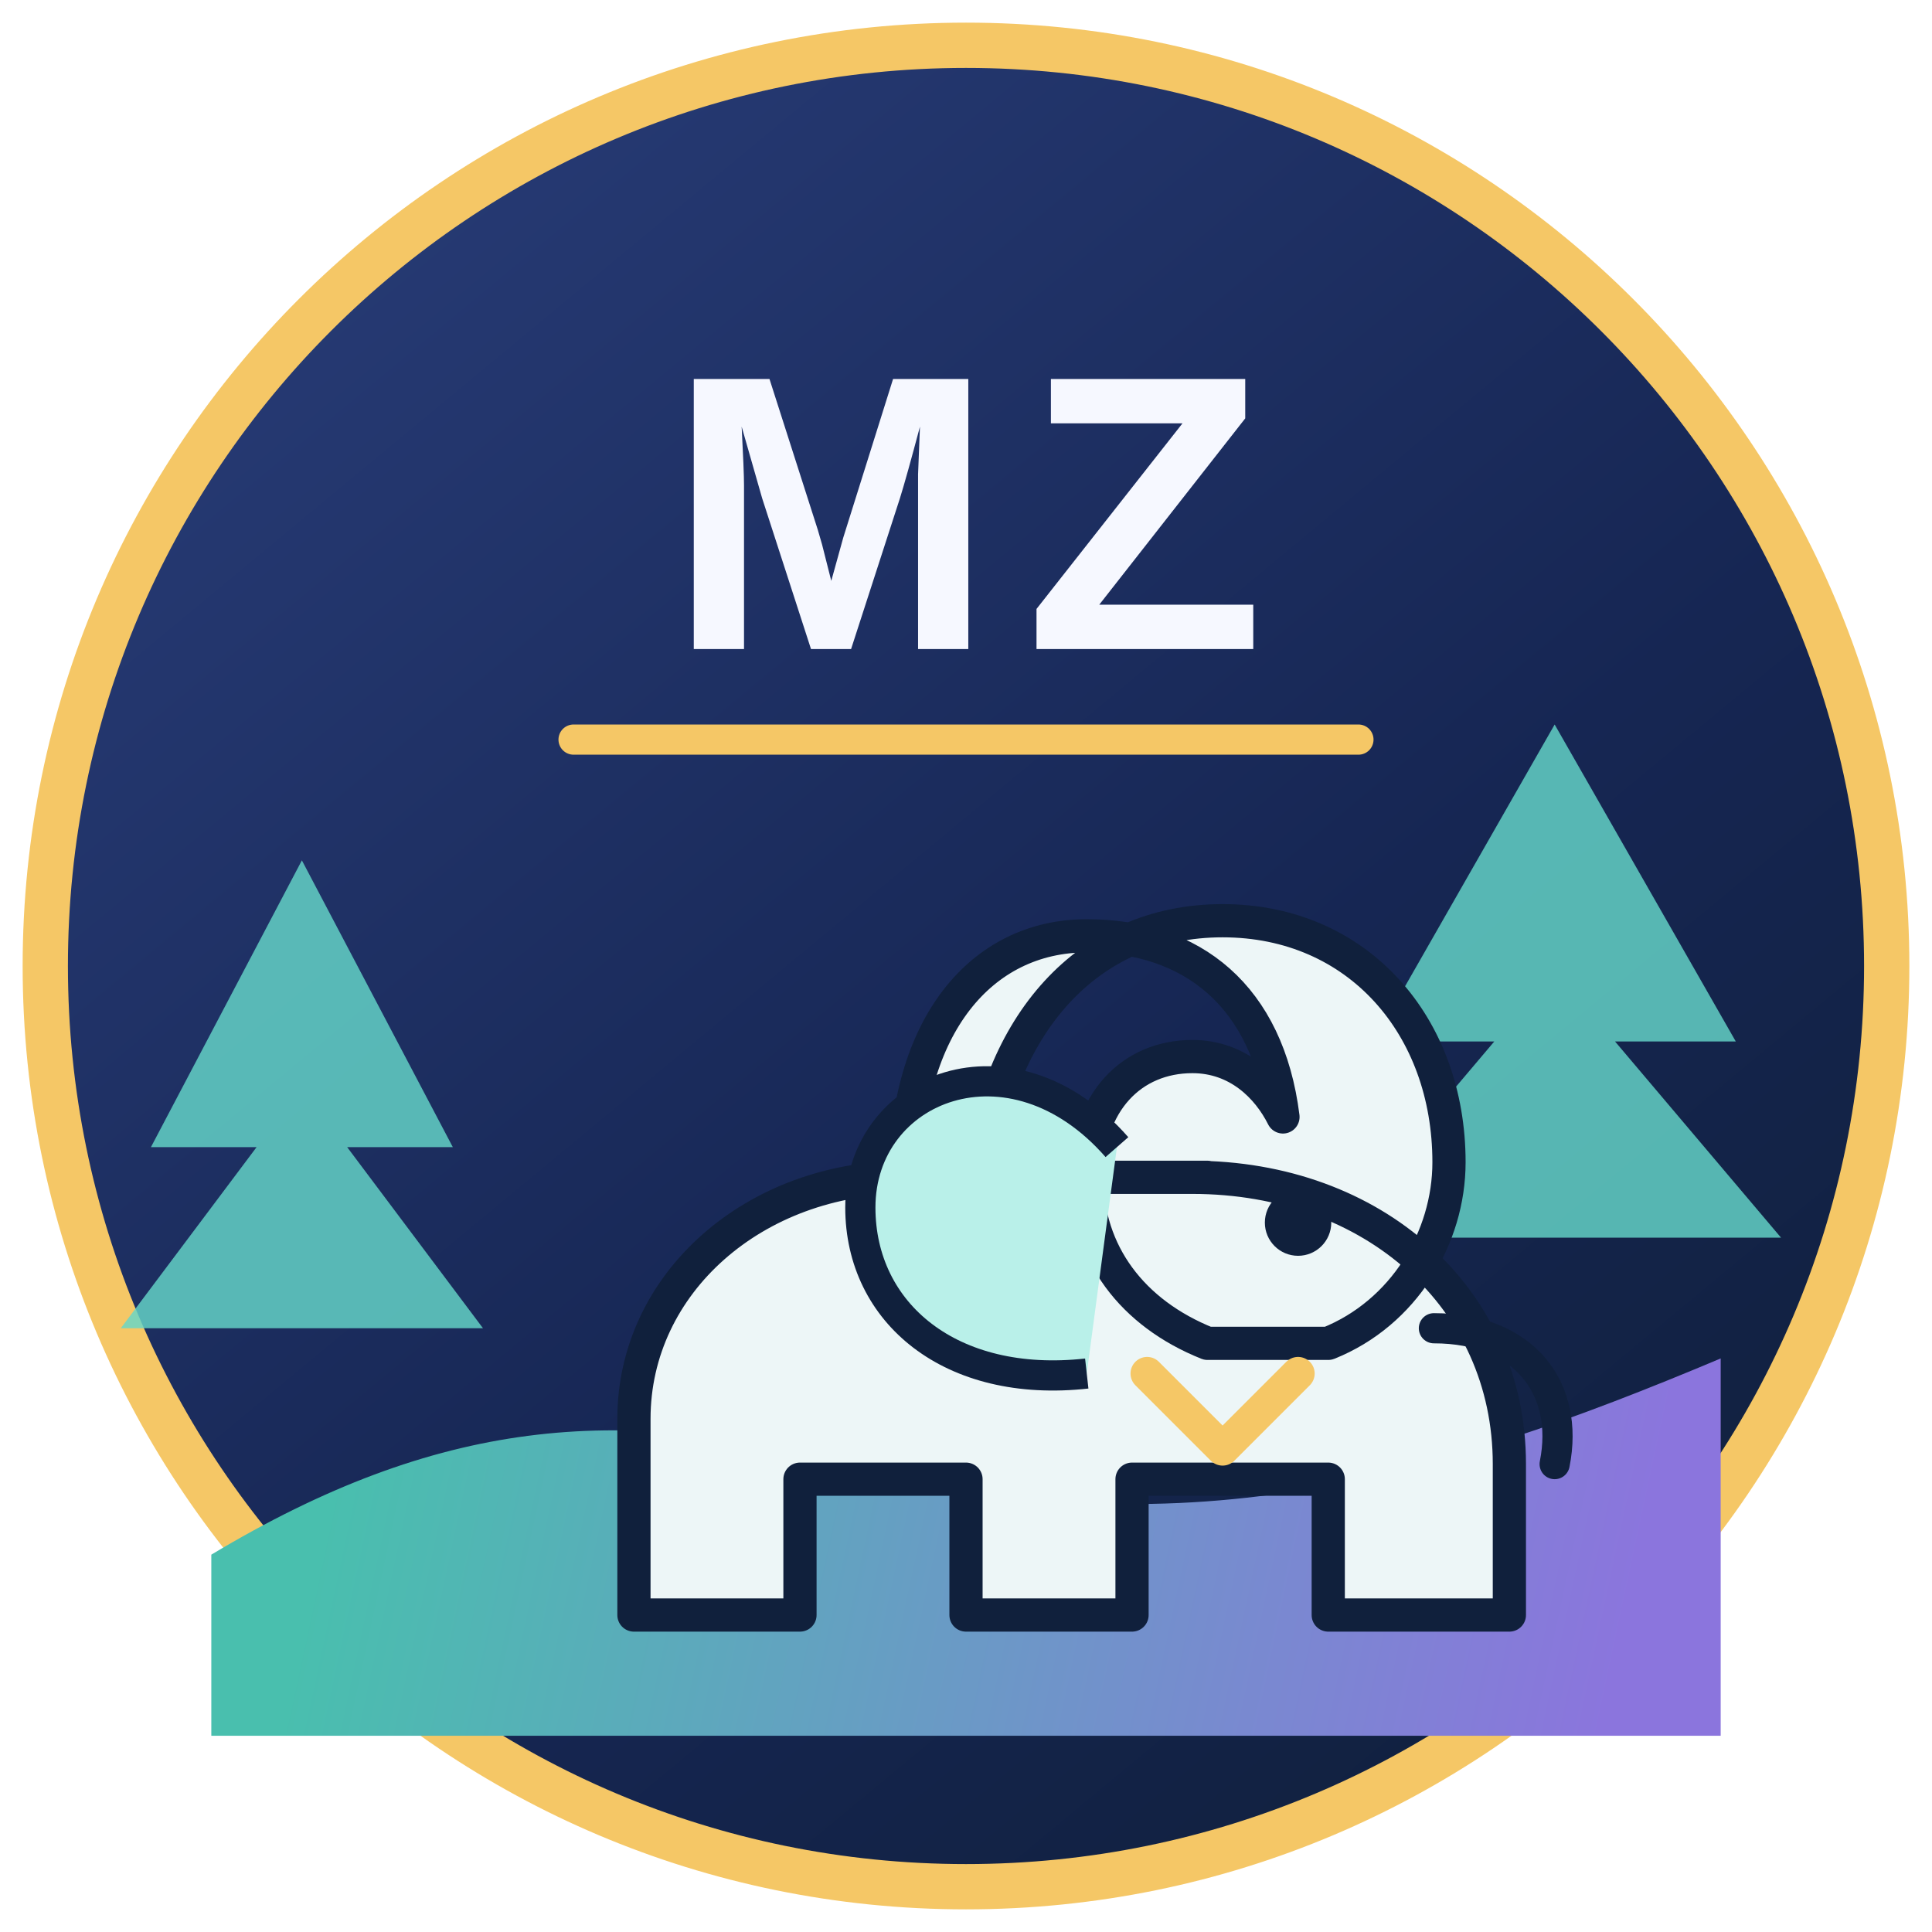
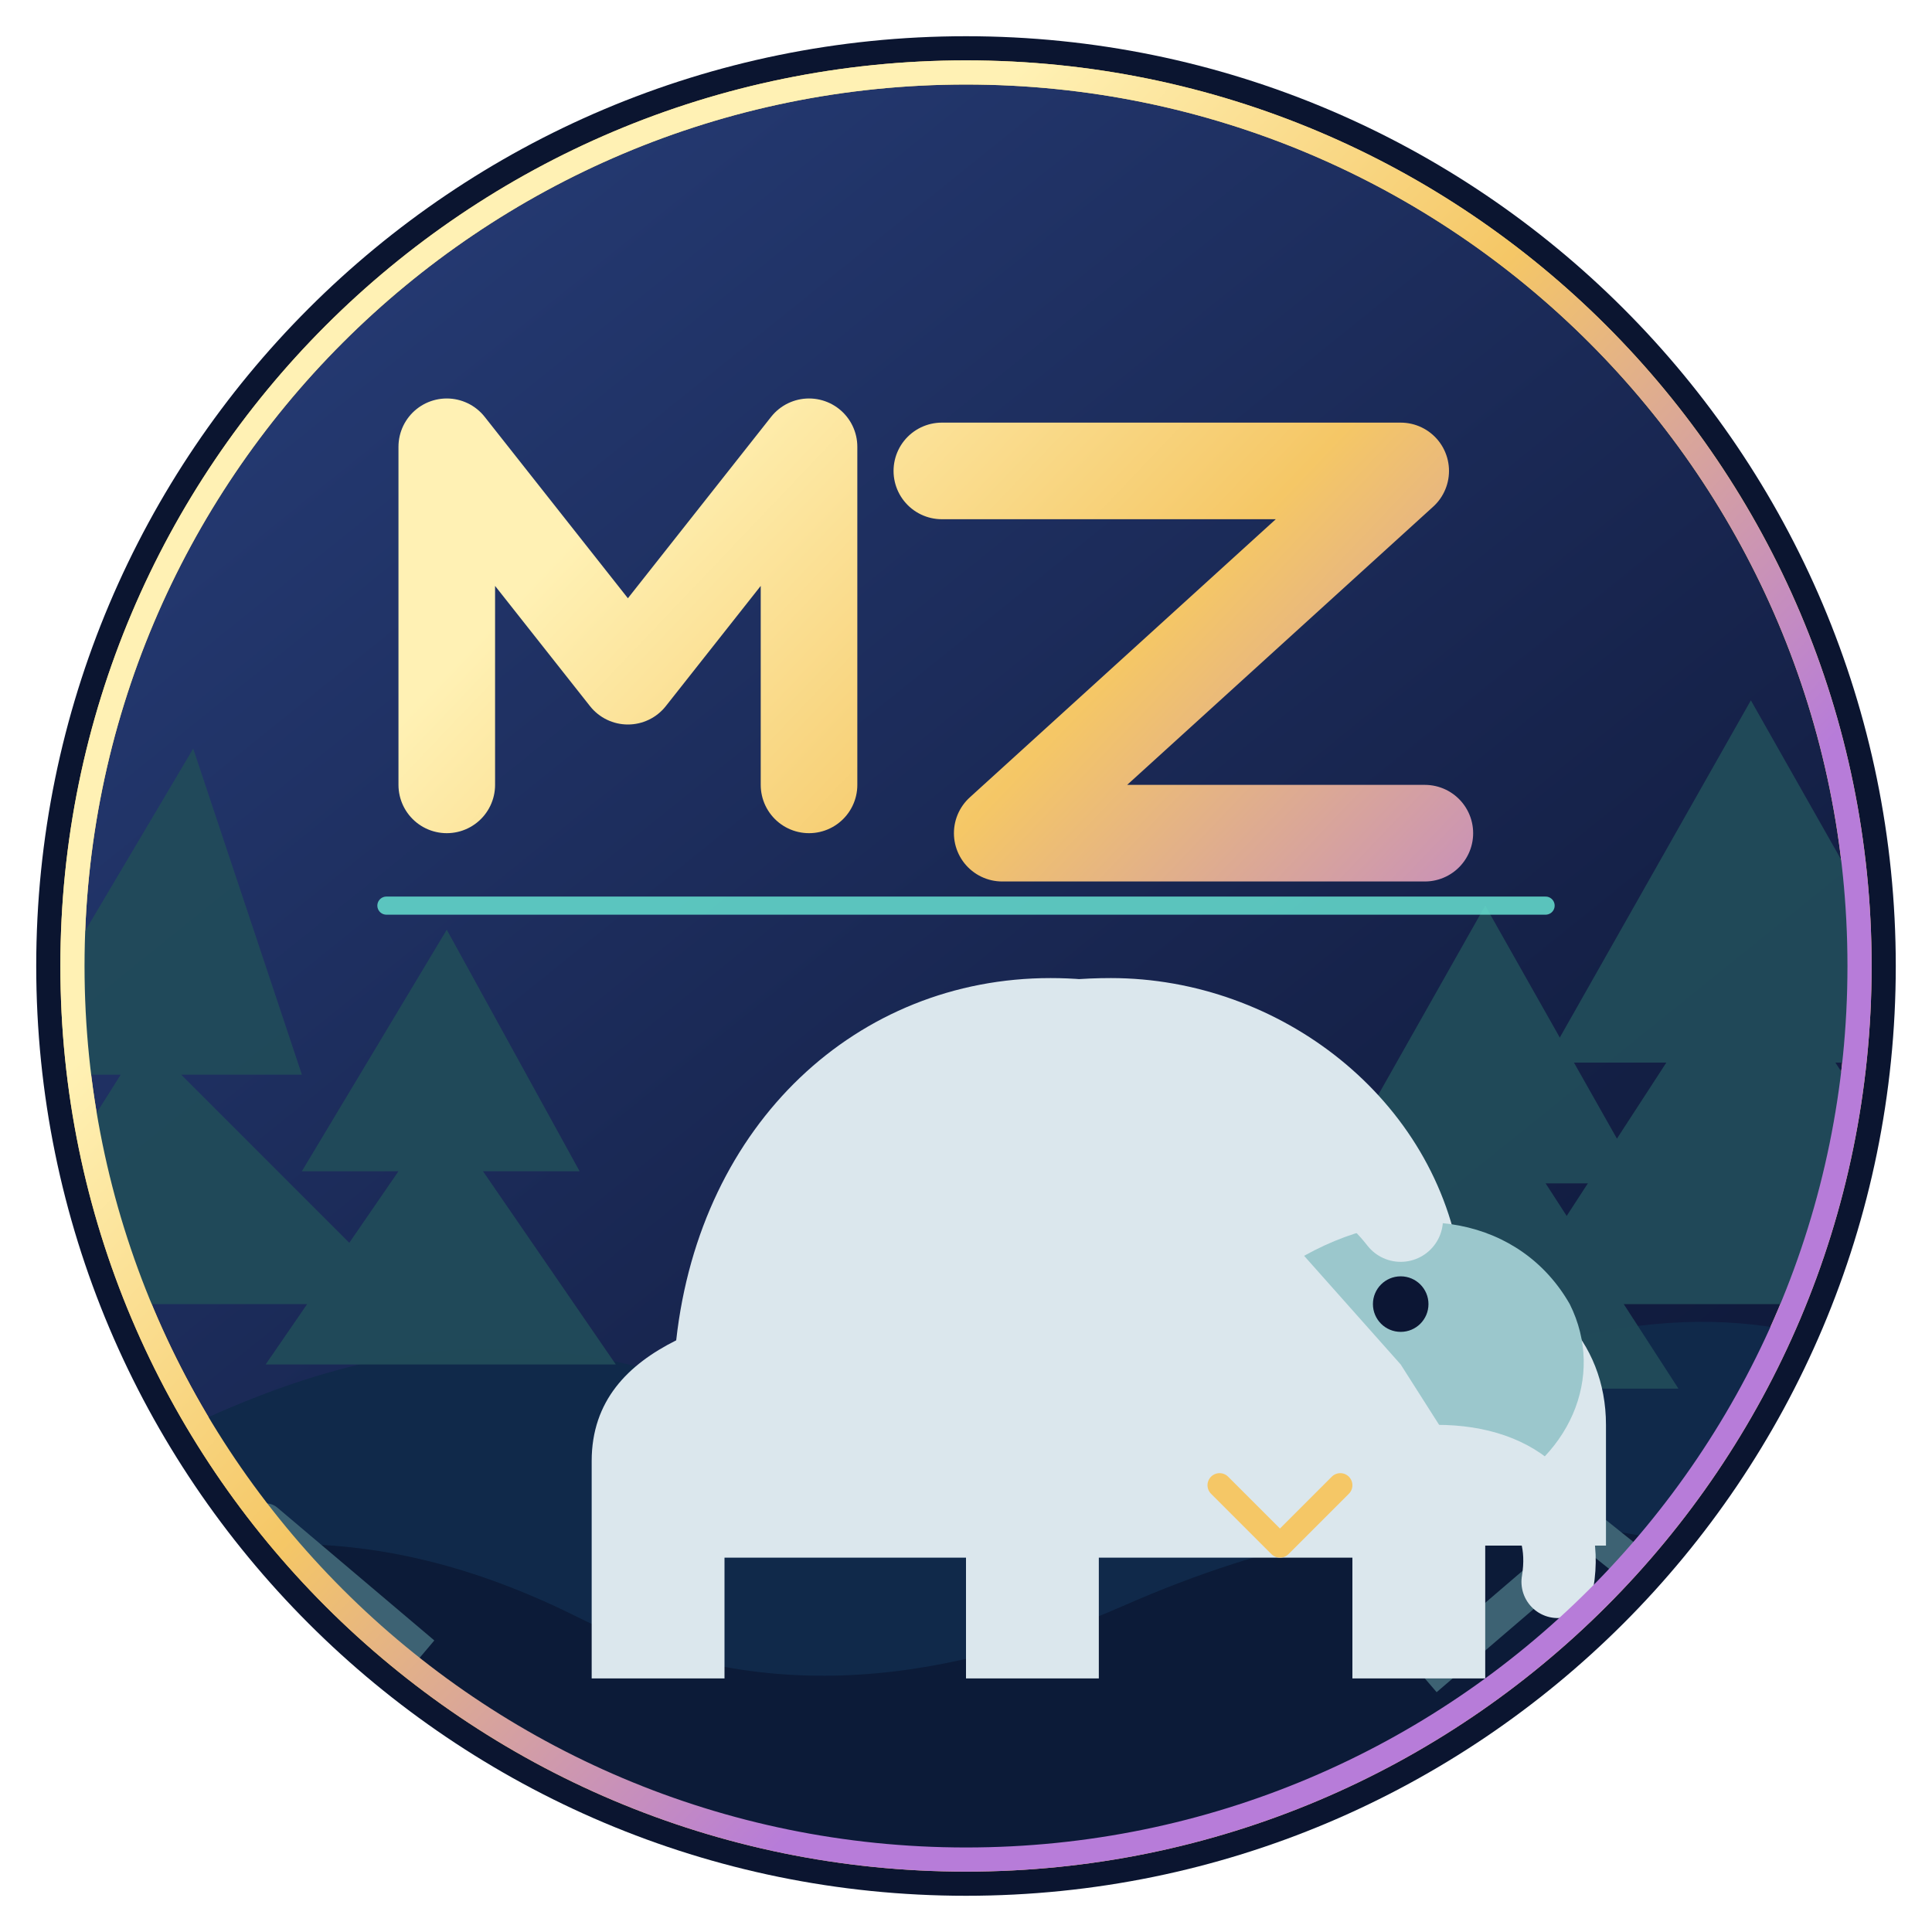
- <svg xmlns="http://www.w3.org/2000/svg" viewBox="0 0 128 128" role="img" aria-labelledby="title desc">
+ <svg xmlns="http://www.w3.org/2000/svg" viewBox="0 0 160 160" role="img" aria-labelledby="title desc">
  <defs>
-     <linearGradient id="sky" x1="18" y1="8" x2="110" y2="119" gradientUnits="userSpaceOnUse">
-       <stop stop-color="#283c77" />
-       <stop offset=".6" stop-color="#162653" />
-       <stop offset="1" stop-color="#10203c" />
+     <linearGradient id="night" x1="24" y1="12" x2="136" y2="151" gradientUnits="userSpaceOnUse">
+       <stop stop-color="#263c76" />
+       <stop offset=".58" stop-color="#17244d" />
+       <stop offset="1" stop-color="#0c1634" />
    </linearGradient>
-     <linearGradient id="ground" x1="22" y1="98" x2="106" y2="116" gradientUnits="userSpaceOnUse">
-       <stop stop-color="#49bfae" />
-       <stop offset="1" stop-color="#8b75dd" />
+     <linearGradient id="metal" x1="49" y1="43" x2="112" y2="103" gradientUnits="userSpaceOnUse">
+       <stop stop-color="#fff1b4" />
+       <stop offset=".46" stop-color="#f5c766" />
+       <stop offset="1" stop-color="#b77cd9" />
    </linearGradient>
+     <clipPath id="round">
+       <circle cx="80" cy="80" r="74" />
+     </clipPath>
  </defs>
-   <circle cx="64" cy="64" r="61" fill="url(#sky)" stroke="#f5c766" stroke-width="3" />
-   <path d="M14 103c15-9 27-10 42-6 22 6 39 1 58-7v25H14Z" fill="url(#ground)" />
-   <g fill="#65d7c9" opacity=".82">
-     <path d="M20 89V57l-10 19h7l-9 12h24l-9-12h7L20 57v32Z" />
-     <path d="M103 88V48L91 69h8L88 82h30l-11-13h8l-12-21v40Z" />
+   <circle cx="80" cy="80" r="77" fill="#0b1530" />
+   <circle cx="80" cy="80" r="74" fill="url(#night)" stroke="#f5c766" stroke-width="2" />
+   <g clip-path="url(#round)">
+     <path d="M3 125c23-14 39-17 58-9 18 8 37 8 57-1 16-7 28-7 39-2v47H3Z" fill="#10294a" />
+     <g fill="#214b59" opacity=".95">
+       <path d="M16 117V62L0 89h10L-2 108h36L15 89h10L16 62v55Z" />
+       <path d="M37 119V77L25 97h8l-11 16h29L40 97h8L37 77v42Z" />
+       <path d="M145 118V58l-17 30h10l-13 20h40l-13-20h10l-17-30v60Z" />
+       <path d="M123 119V75l-13 23h8l-11 17h32l-11-17h8l-13-23v44Z" />
+     </g>
+     <g fill="#0b1a36" opacity=".9">
+       <path d="M0 133c18-7 32-7 48 1 14 7 29 6 45-1 25-11 44-8 67 2v28H0Z" />
+       <path d="M10 137l12-11 13 11M118 139l14-12 15 12" fill="none" stroke="#416878" stroke-width="3" stroke-linejoin="round" />
+     </g>
+     <g transform="translate(0 4)">
+       <path d="M63 109c-2-19 10-32 29-32 14 0 27 10 29 24 7 1 12 6 12 13v10h-10v11h-11v-10H91v10H80v-10H60v10H49v-18c0-5 3-8 7-10 2-18 15-30 31-30 15 0 27 10 30 25-5-7-12-11-21-11-14 0-24 9-25 24h-8Z" fill="#dbe7ed" />
+       <path d="M108 100c9-5 18-3 22 4 3 6 0 13-7 16l-7-11Z" fill="#9bc7cc" />
+       <path d="M116 97c-7-9-20-7-25 3-3 7 0 15 8 19" fill="none" stroke="#dbe7ed" stroke-linecap="round" stroke-width="7" />
+       <path d="M119 117c7 0 11 4 10 10" fill="none" stroke="#dbe7ed" stroke-linecap="round" stroke-width="6" />
+       <circle cx="116" cy="104" r="2.3" fill="#0c1634" />
+       <path d="M101 119l5 5 5-5" fill="none" stroke="#f5c766" stroke-linecap="round" stroke-linejoin="round" stroke-width="2" />
+     </g>
  </g>
-   <path d="M79 78c12 0 21 8 21 19v10H88v-9H75v9H64v-9H53v9H42V94c0-9 8-16 18-16h5c1-10 7-17 16-17 9 0 15 7 15 16 0 5-3 10-8 12h-8c-5-2-8-6-8-11 0-5 3-8 7-8 3 0 5 2 6 4-1-8-6-12-13-12-7 0-12 6-12 16h20Z" fill="#edf6f7" stroke="#10203c" stroke-linejoin="round" stroke-width="2.2" />
-   <circle cx="86" cy="81" r="2.2" fill="#10203c" />
-   <path d="M95 88c6 0 9 4 8 9" fill="none" stroke="#10203c" stroke-linecap="round" stroke-width="2" />
-   <path d="M74 76c-7-8-17-4-17 4 0 7 6 12 15 11" fill="#b9f0e9" stroke="#10203c" stroke-linejoin="round" stroke-width="2" />
-   <path d="M76 91l5 5 5-5" fill="none" stroke="#f5c766" stroke-linecap="round" stroke-linejoin="round" stroke-width="2.2" />
-   <text x="64" y="43" fill="#f6f8ff" font-family="Arial, Helvetica, sans-serif" font-size="26" font-weight="800" letter-spacing="2" text-anchor="middle">MZ</text>
-   <path d="M38 49h52" stroke="#f5c766" stroke-linecap="round" stroke-width="2" />
+   <g fill="none" stroke="url(#metal)" stroke-linecap="round" stroke-linejoin="round">
+     <path d="M37 65V37l15 19 15-19v28" stroke-width="8" />
+     <path d="M78 39h38L83 69h35" stroke-width="8" />
+   </g>
+   <path d="M32 75h96" stroke="#66dfd0" stroke-linecap="round" stroke-width="1.5" opacity=".85" />
+   <circle cx="80" cy="80" r="74" fill="none" stroke="url(#metal)" stroke-width="2" />
</svg>
